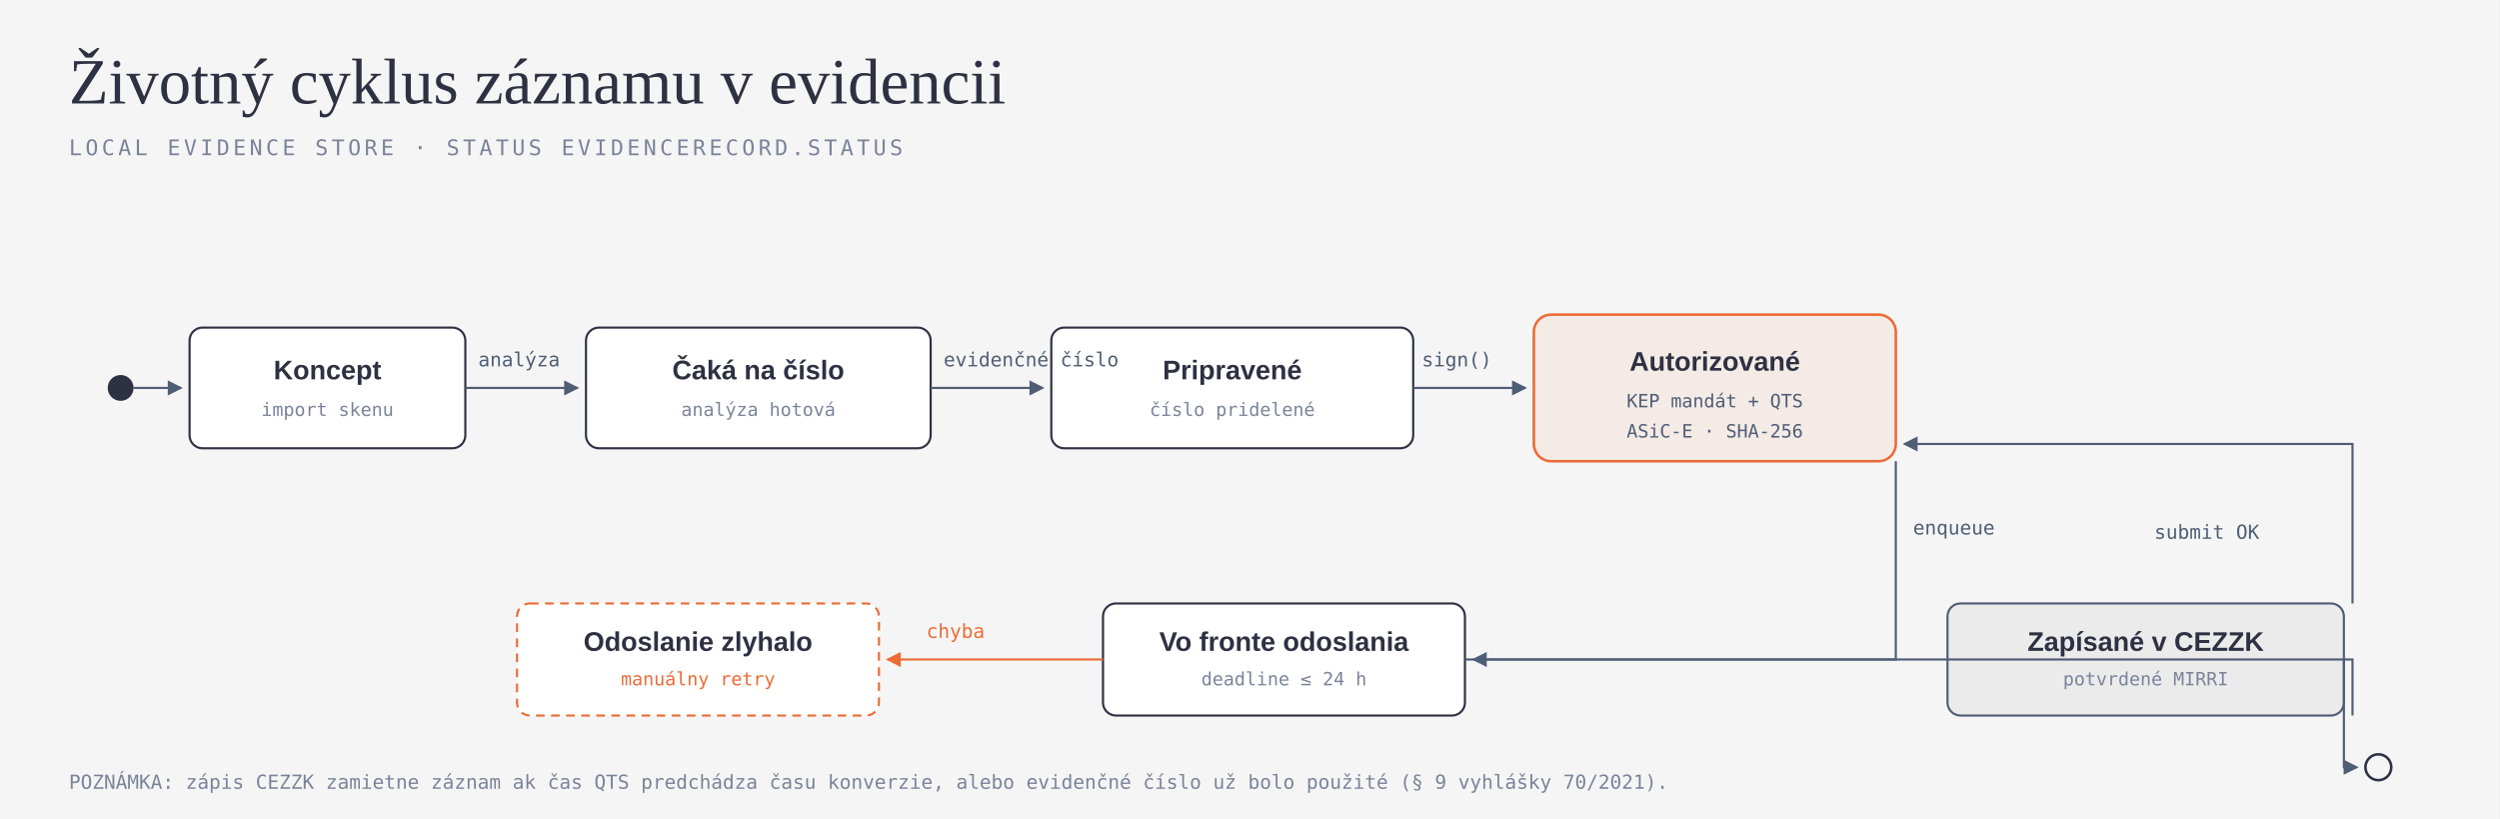
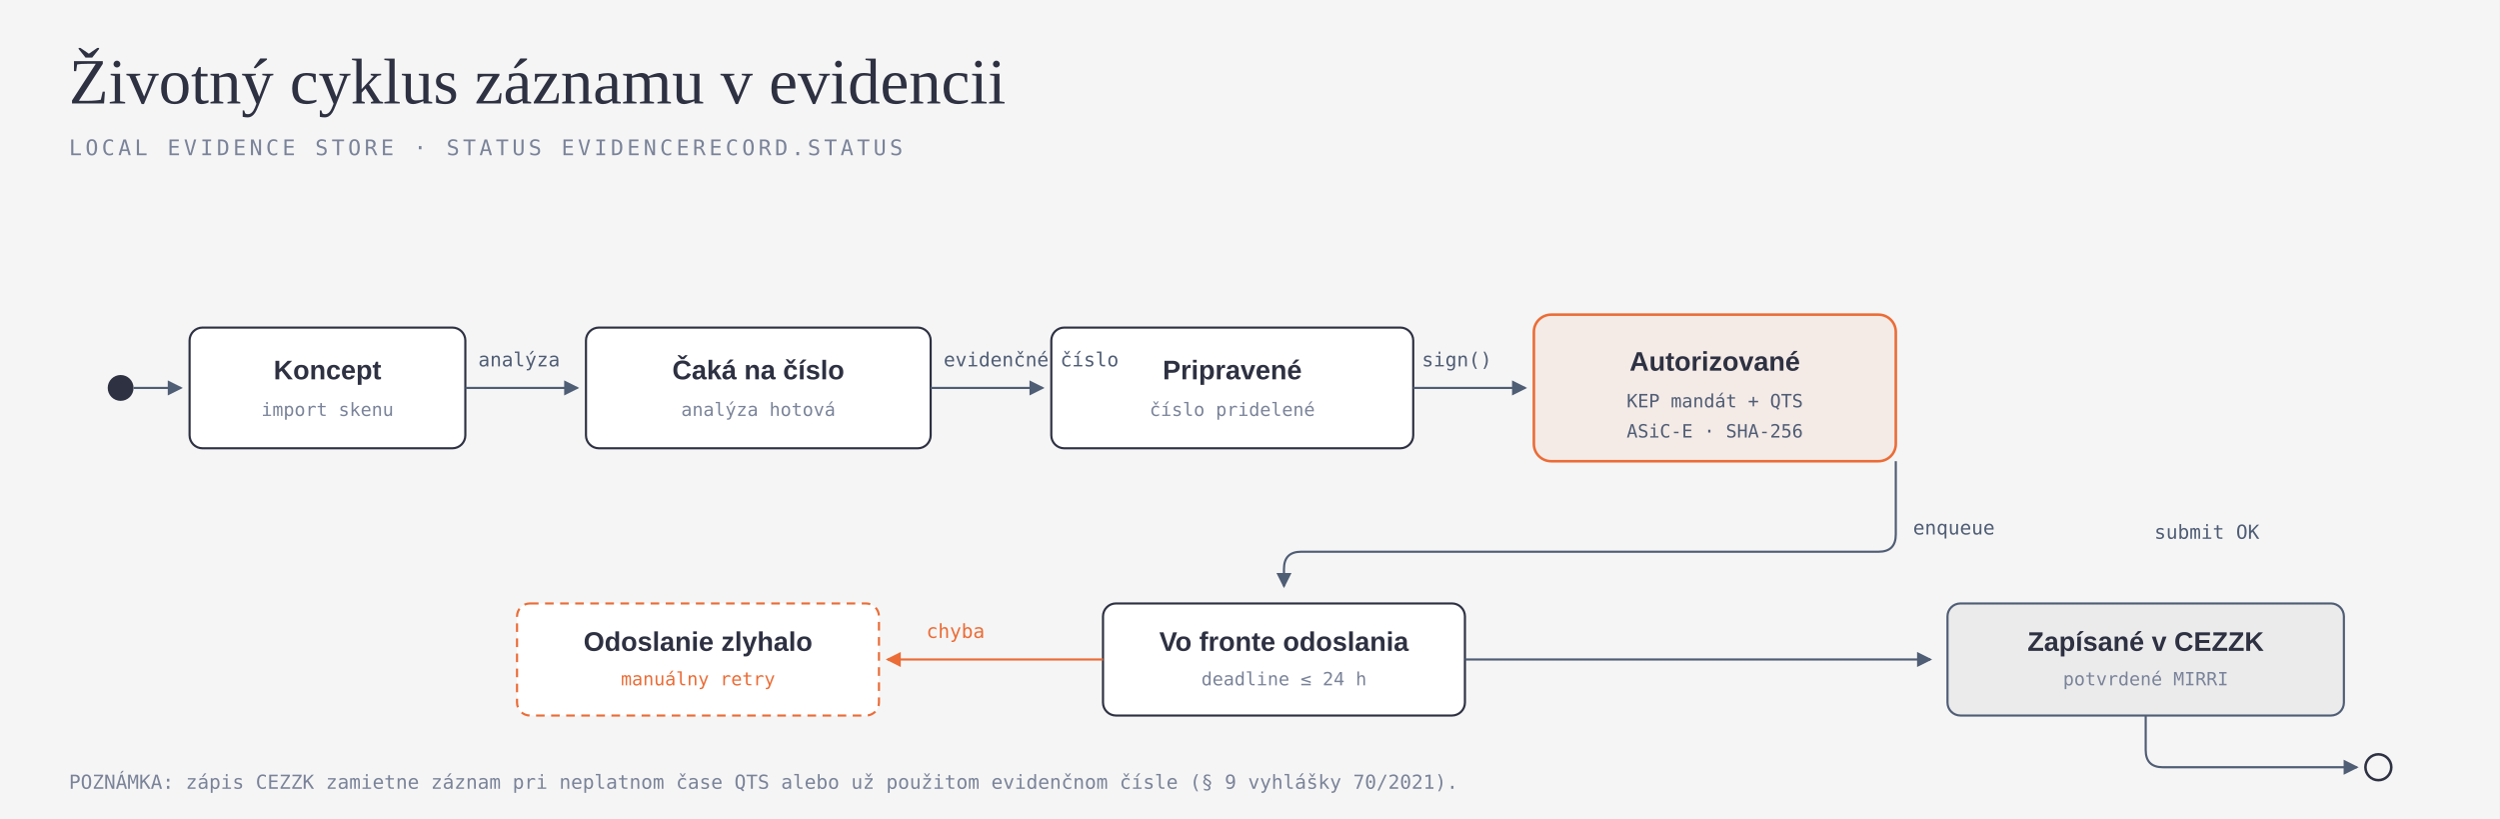
<svg xmlns="http://www.w3.org/2000/svg" width="1160" height="380" viewBox="0 0 1160 380" role="img" aria-labelledby="st-title st-desc">
  <defs>
    <marker id="s-arr" viewBox="0 0 8 8" refX="7" refY="4" markerWidth="7" markerHeight="7" orient="auto-start-reverse">
      <path d="M0,0 L8,4 L0,8 z" fill="#4f5d75" />
    </marker>
    <marker id="s-arr-acc" viewBox="0 0 8 8" refX="7" refY="4" markerWidth="7" markerHeight="7" orient="auto-start-reverse">
      <path d="M0,0 L8,4 L0,8 z" fill="#eb6c36" />
    </marker>
  </defs>
  <rect width="1160" height="380" fill="#f5f5f5" />
  <text x="32" y="48" font-family="Georgia, 'Times New Roman', serif" font-size="30" fill="#2d3142">Životný cyklus záznamu v evidencii</text>
  <text x="32" y="72" font-family="ui-monospace, 'SF Mono', Menlo, monospace" font-size="10" letter-spacing="1.6" fill="#7a8399">LOCAL EVIDENCE STORE · STATUS EVIDENCERECORD.STATUS</text>
  <circle cx="56" cy="180" r="6" fill="#2d3142" />
  <g font-family="-apple-system, 'Helvetica Neue', Arial, sans-serif" font-size="12.5" font-weight="600">
    <rect x="88" y="152" width="128" height="56" rx="6" fill="#ffffff" stroke="#2d3142" stroke-width="1" />
    <text x="152" y="176" text-anchor="middle" fill="#2d3142">Koncept</text>
    <text x="152" y="193" text-anchor="middle" font-family="ui-monospace, 'SF Mono', Menlo, monospace" font-size="8.5" font-weight="400" fill="#7a8399">import skenu</text>
    <rect x="272" y="152" width="160" height="56" rx="6" fill="#ffffff" stroke="#2d3142" stroke-width="1" />
    <text x="352" y="176" text-anchor="middle" fill="#2d3142">Čaká na číslo</text>
    <text x="352" y="193" text-anchor="middle" font-family="ui-monospace, 'SF Mono', Menlo, monospace" font-size="8.5" font-weight="400" fill="#7a8399">analýza hotová</text>
    <rect x="488" y="152" width="168" height="56" rx="6" fill="#ffffff" stroke="#2d3142" stroke-width="1" />
    <text x="572" y="176" text-anchor="middle" fill="#2d3142">Pripravené</text>
    <text x="572" y="193" text-anchor="middle" font-family="ui-monospace, 'SF Mono', Menlo, monospace" font-size="8.5" font-weight="400" fill="#7a8399">číslo pridelené</text>
    <rect x="712" y="146" width="168" height="68" rx="8" fill="rgba(235,108,54,0.08)" stroke="#eb6c36" stroke-width="1.2" />
    <text x="796" y="172" text-anchor="middle" fill="#2d3142">Autorizované</text>
    <text x="796" y="189" text-anchor="middle" font-family="ui-monospace, 'SF Mono', Menlo, monospace" font-size="8.5" font-weight="400" fill="#4f5d75">KEP mandát + QTS</text>
    <text x="796" y="203" text-anchor="middle" font-family="ui-monospace, 'SF Mono', Menlo, monospace" font-size="8.5" font-weight="400" fill="#4f5d75">ASiC-E · SHA-256</text>
    <rect x="512" y="280" width="168" height="52" rx="6" fill="#ffffff" stroke="#2d3142" stroke-width="1" />
    <text x="596" y="302" text-anchor="middle" fill="#2d3142">Vo fronte odoslania</text>
    <text x="596" y="318" text-anchor="middle" font-family="ui-monospace, 'SF Mono', Menlo, monospace" font-size="8.5" font-weight="400" fill="#7a8399">deadline ≤ 24 h</text>
    <rect x="904" y="280" width="184" height="52" rx="6" fill="rgba(45,49,66,0.05)" stroke="#4f5d75" stroke-width="1" />
    <text x="996" y="302" text-anchor="middle" fill="#2d3142">Zapísané v CEZZK</text>
    <text x="996" y="318" text-anchor="middle" font-family="ui-monospace, 'SF Mono', Menlo, monospace" font-size="8.5" font-weight="400" fill="#7a8399">potvrdené MIRRI</text>
    <rect x="240" y="280" width="168" height="52" rx="6" fill="#ffffff" stroke="#eb6c36" stroke-width="1" stroke-dasharray="4,3" />
    <text x="324" y="302" text-anchor="middle" fill="#2d3142">Odoslanie zlyhalo</text>
    <text x="324" y="318" text-anchor="middle" font-family="ui-monospace, 'SF Mono', Menlo, monospace" font-size="8.5" font-weight="400" fill="#eb6c36">manuálny retry</text>
  </g>
  <g stroke="#4f5d75" stroke-width="1" fill="none">
    <line x1="62" y1="180" x2="84" y2="180" marker-end="url(#s-arr)" />
    <line x1="216" y1="180" x2="268" y2="180" marker-end="url(#s-arr)" />
    <line x1="432" y1="180" x2="484" y2="180" marker-end="url(#s-arr)" />
    <line x1="656" y1="180" x2="708" y2="180" marker-end="url(#s-arr)" />
-     <path d="M880,214 V306 H684" marker-end="url(#s-arr)" />
-     <path d="M680,306 H1092 V332 H1092" />
-     <path d="M1092,280 V206 H884" marker-end="url(#s-arr)" />
+     <path d="M880,214 V248 Q880,256 872,256 H604 Q596,256 596,264 V272" marker-end="url(#s-arr)" />
+     <path d="M680,306 H896" marker-end="url(#s-arr)" />
  </g>
  <path d="M512,306 H412" stroke="#eb6c36" stroke-width="1" fill="none" marker-end="url(#s-arr-acc)" />
  <g font-family="ui-monospace, 'SF Mono', Menlo, monospace" font-size="9" fill="#4f5d75">
    <text x="222" y="170">analýza</text>
    <text x="438" y="170">evidenčné číslo</text>
    <text x="660" y="170">sign()</text>
    <text x="888" y="248">enqueue</text>
    <text x="1000" y="250">submit OK</text>
    <text x="430" y="296" fill="#eb6c36">chyba</text>
  </g>
  <circle cx="1104" cy="356" r="6" fill="none" stroke="#2d3142" stroke-width="1.2" />
-   <path d="M1088,306 V356 H1094" stroke="#4f5d75" stroke-width="1" fill="none" marker-end="url(#s-arr)" />
+   <path d="M996,332 V348 Q996,356 1004,356 H1094" stroke="#4f5d75" stroke-width="1" fill="none" marker-end="url(#s-arr)" />
  <g font-family="ui-monospace, 'SF Mono', Menlo, monospace" font-size="9" fill="#7a8399">
-     <text x="32" y="366">POZNÁMKA: zápis CEZZK zamietne záznam ak čas QTS predchádza času konverzie, alebo evidenčné číslo už bolo použité (§ 9 vyhlášky 70/2021).</text>
+     <text x="32" y="366">POZNÁMKA: zápis CEZZK zamietne záznam pri neplatnom čase QTS alebo už použitom evidenčnom čísle (§ 9 vyhlášky 70/2021).</text>
  </g>
</svg>
